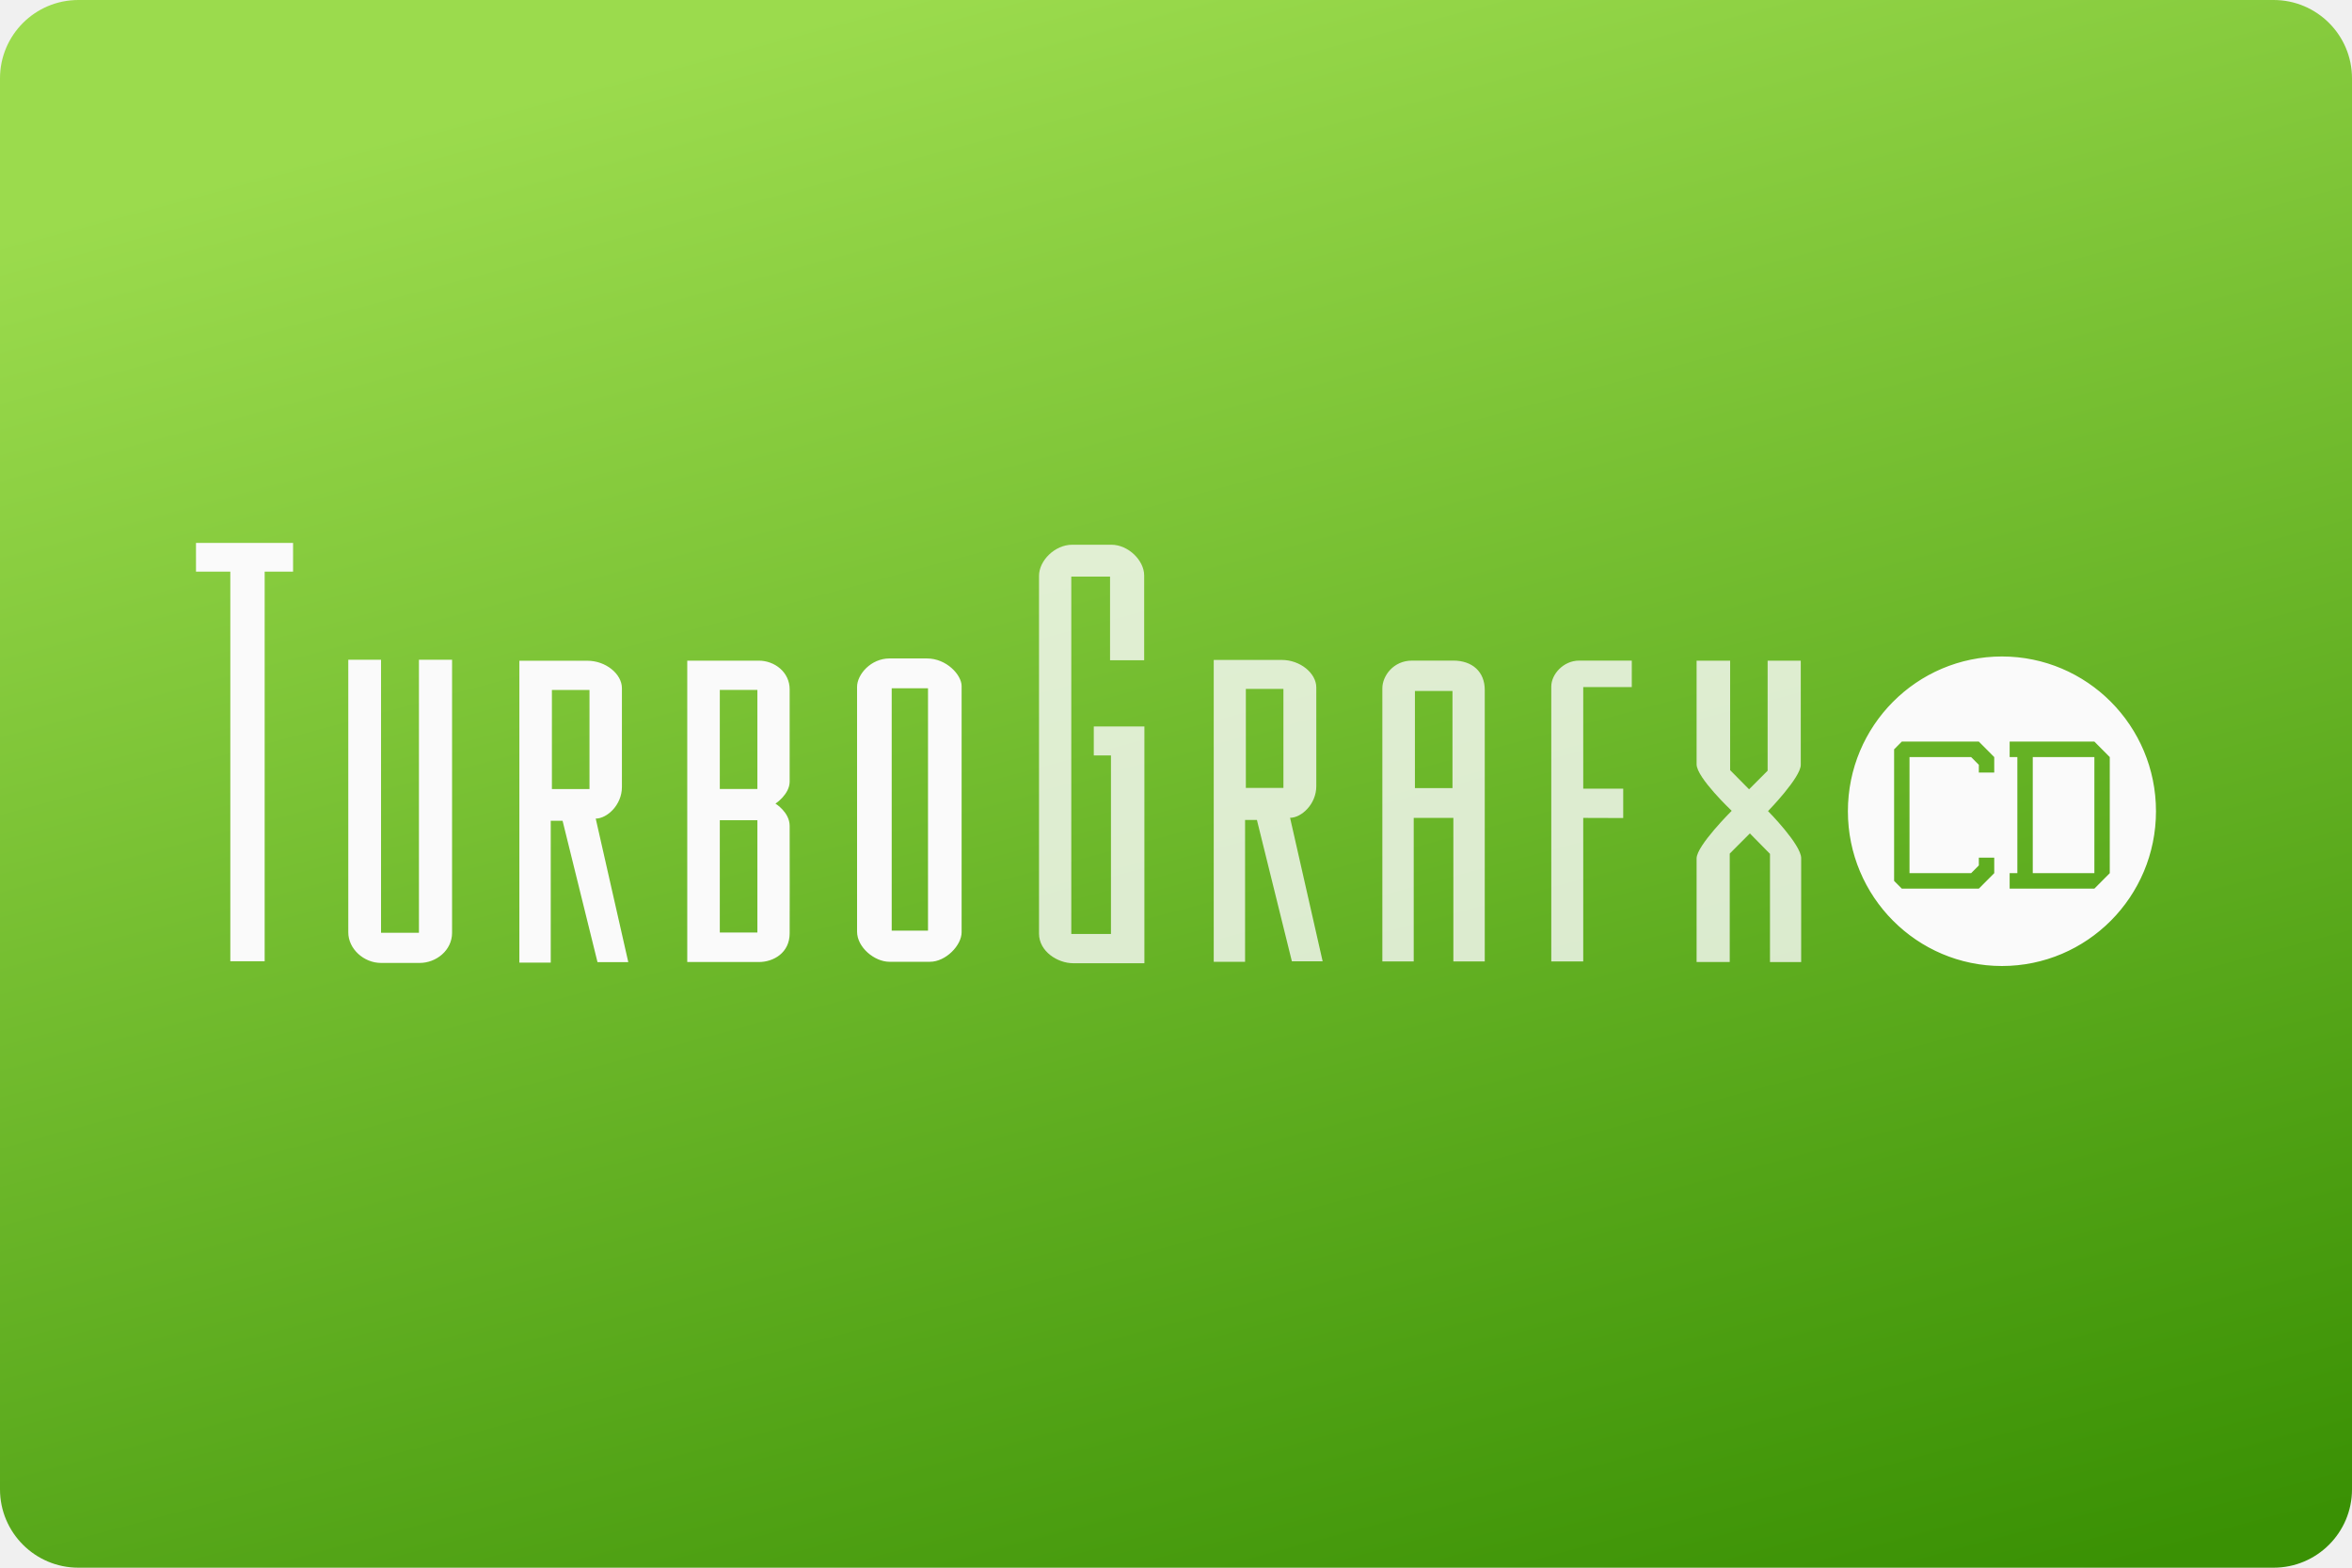
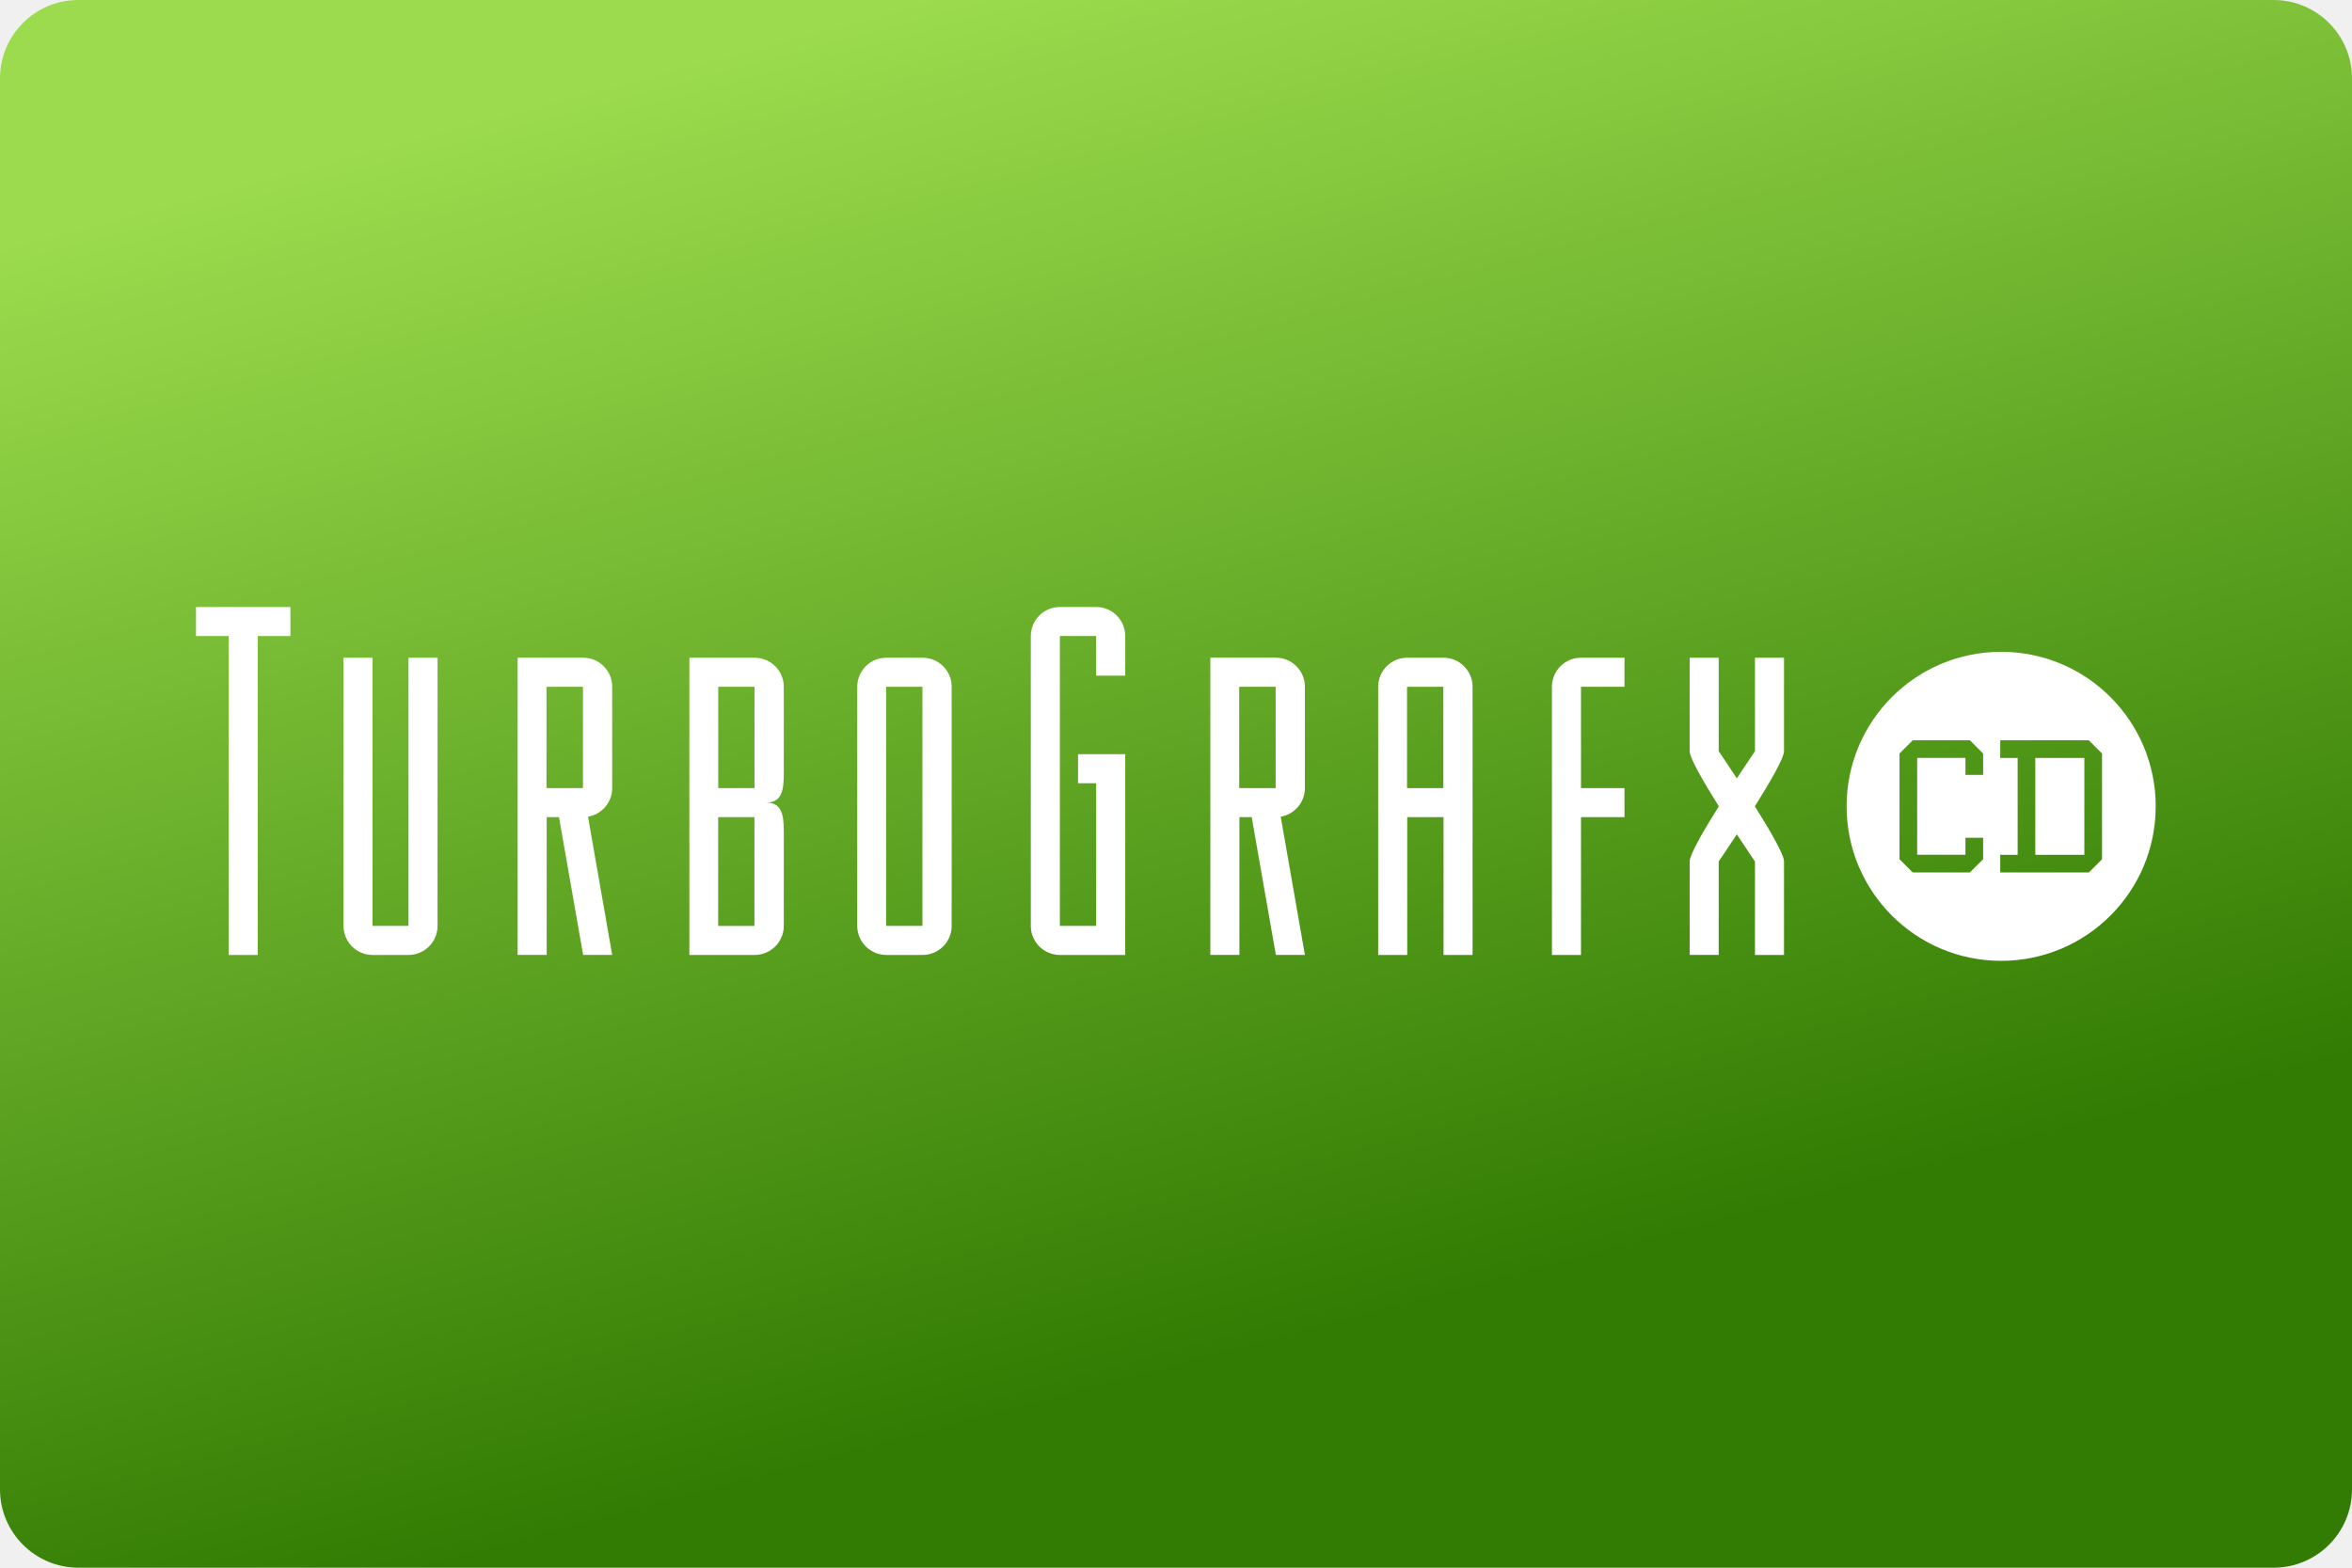
- <svg xmlns="http://www.w3.org/2000/svg" width="480" height="320" version="1.1" viewBox="0 0 480 320">
+ <svg xmlns="http://www.w3.org/2000/svg" width="480" height="320" version="1.1" viewBox="0 0 480 320" xml:space="preserve">
  <defs>
-     <linearGradient id="a" x1="116.42" x2="90.757" y1="84.25" y2="-11.512" gradientTransform="scale(3.7795)" gradientUnits="userSpaceOnUse">
-       <stop stop-color="#3a9104" offset="0" />
+     <linearGradient id="a" x1="110.3" x2="90.87" y1="61.57" y2="-11.1" gradientTransform="scale(3.78)" gradientUnits="userSpaceOnUse">
+       <stop stop-color="#327c03" offset="0" />
      <stop stop-color="#9bdb4d" offset="1" />
    </linearGradient>
  </defs>
-   <rect width="480" height="320" ry="16" fill="url(#a)" stroke-linecap="square" stroke-linejoin="round" stroke-width="2" style="paint-order:stroke fill markers" />
-   <path d="m39.999 110.82v5.859h7.006v79.536h7.008v-79.536h5.799v-5.859zm368.56 23.182c-17.365 0-31.438 14.143-31.438 31.59 0 17.448 14.077 31.591 31.438 31.591 17.363 0 31.438-14.144 31.438-31.591 0-17.446-14.076-31.59-31.438-31.59zm-227.02 0.402c-3.836 0-6.627 3.294-6.627 5.801v49.958c0 3.228 3.578 6.158 6.598 6.158h8.275c3.232 0 6.463-3.353 6.463-6.029v-50.256c0-2.252-3.05-5.633-7.096-5.633h-7.613zm-110.46 0.268v55.65c0 3.345 3.152 6.234 6.683 6.234h7.894c3.344 0 6.604-2.551 6.604-6.16v-55.725h-6.763v55.725h-7.734v-55.725h-6.683zm69.177 0.186v61.512h14.617c2.96 0 6.281-1.857 6.281-5.857 0 0 0.034-19.213 0-21.971-0.028-2.762-2.897-4.506-2.897-4.506s2.897-1.886 2.897-4.508v-18.811c0-3.55-3.111-5.861-6.281-5.861h-14.617zm-34.264 0.018v61.617h6.404v-28.951h2.416l7.125 28.843h6.283l-6.644-29.295c2.294 0 5.346-2.759 5.346-6.449v-20.166c0-2.901-3.291-5.602-7.037-5.602h-13.893zm75.987 5.613h7.41v49.481h-7.41zm-35.08 0.342h7.67v20.221h-7.67zm-34.266 0.014h7.672v20.221h-7.672zm275.49 10.533h15.721l3.144 3.16v3.158h-3.144v-1.58l-1.572-1.578h-12.576v23.691h12.576l1.572-1.58v-1.578h3.144v3.158l-3.144 3.16h-15.721l-1.57-1.58v-26.852l1.57-1.58zm22.01 0h17.291l3.143 3.16v23.691l-3.143 3.16h-17.291v-3.16h1.572v-23.691h-1.572zm4.717 3.16v23.691h12.574v-23.691zm-267.95 12.881h7.67v22.928h-7.67z" fill="#fafafa" stroke-width=".668" />
-   <path d="m218.84 111.19c-3.594 0-6.793 3.268-6.793 6.338v73.058c0 3.633 3.833 6.029 6.945 6.029h14.559v-48.332h-10.33v5.916h3.504v36.441h-8.094v-72.941h7.91v17.066h6.963v-17.307c0-3.027-3.197-6.268-6.721-6.268h-7.943zm28.86 23.518v61.625h6.398v-28.954h2.418l7.131 28.84h6.279l-6.646-29.287c2.296 0 5.351-2.763 5.351-6.451v-20.166c0-2.901-3.297-5.607-7.039-5.607h-13.893zm40.456 0.137c-3.808 0-6.043 3.154-6.043 5.633v55.77h6.402v-29.295h8.092v29.295h6.404v-55.434c-2e-3 -3.678-2.534-5.971-6.404-5.971h-8.451zm34.109 0c-3.17 0-5.678 2.762-5.678 5.297v56.107h6.522v-29.295l8.158 0.025v-5.996h-8.158v-20.729h9.908v-5.408h-10.752zm23.98 0.015v21.156c0 2.725 7.164 9.488 7.164 9.488s-7.164 7.109-7.164 9.711v21.156h6.763v-22.132l4.107-4.121 4.107 4.174v22.08h6.363v-21.206c0-2.77-6.763-9.605-6.763-9.605s6.681-6.84 6.681-9.436v-21.264h-6.763v22.457l-3.785 3.797-3.865-3.906v-22.348h-6.846zm-91.99 5.756h7.666v20.221h-7.666zm34.504 0.426h7.666v19.83h-7.666z" fill="#fafafa" fill-opacity=".8" stroke-width="1.299" />
-   <style type="text/css">.st0{fill:#FC0C18;}
- 	.st1{fill:#FC0C18;}</style>
+   <rect width="480" height="320" ry="16" fill="url(#a)" />
+   <path d="m40 123.9v5.928h6.668v65.1h5.93v-65.1h6.668v-5.928h-19.27zm176.3 0c-3.272 0-5.93 2.656-5.93 5.928v59.17c0 3.272 2.658 5.93 5.93 5.93h7.406 5.93v-35.05-5.93h-9.627v5.93h3.697v29.12h-7.406v-59.17h7.406v8.086h5.93v-8.086c0-3.272-2.658-5.928-5.93-5.928h-7.406zm192.1 9.148c-17.42 0-31.54 14.12-31.54 31.54 0 17.42 14.12 31.54 31.54 31.54 17.42 0 31.54-14.12 31.54-31.54s-14.12-31.54-31.54-31.54zm-338.3 1.209v54.74c0 3.272 2.656 5.93 5.928 5.93h7.336c3.272 0 5.93-2.658 5.93-5.93v-54.74h-5.93v54.74h-7.336v-54.74h-5.928zm35.54 0v3.656 2.271 20.68 5.93 28.13h5.928v-28.13h2.512l4.928 28.13h5.93l-4.939-28.22c2.803-0.469 4.939-2.907 4.939-5.846v-20.68c0-3.272-2.658-5.928-5.93-5.928h-13.37zm35.05 0v4.762 1.166 20.68 5.93 22.2 5.93h5.928 7.408c3.272 0 5.93-2.658 5.93-5.93v-19.24c0-3.272-0.324-5.928-3.596-5.928 3.272 0 3.596-2.658 3.596-5.93v-17.71c0-3.272-2.658-5.928-5.93-5.928h-13.34zm40.19 0c-3.272 0-5.93 2.656-5.93 5.928v48.81c0 3.272 2.658 5.93 5.93 5.93h7.408c3.272 0 5.928-2.658 5.928-5.93v-48.81c0.01-3.272-2.646-5.928-5.928-5.928h-7.408zm66.13 0v3.656 2.271 20.68 5.93 28.13h5.93v-28.13h2.51l4.93 28.13h5.928l-4.938-28.22c2.803-0.469 4.938-2.907 4.938-5.846v-20.68c0-3.272-2.656-5.928-5.928-5.928h-13.37zm40.18 0c-3.272 0-5.928 2.656-5.928 5.928v20.68 5.93 28.13h5.928v-28.13h7.408v28.13h5.928v-28.13-5.93-20.68c0-3.272-2.656-5.928-5.928-5.928h-7.408zm35.46 0c-3.272 0-5.928 2.656-5.928 5.928v20.68 5.93 28.13h5.928v-28.13h8.877v-5.93h-8.877v-20.68h8.877v-5.928h-1.479-7.398zm22.18 0v19.09c0 1.386 2.876 6.335 5.949 11.24-3.084 4.908-5.949 9.856-5.949 11.24v19.09h5.928v-19.08s1.605-2.343 3.699-5.531c2.094 3.188 3.699 5.531 3.699 5.531v19.09h5.928v-19.09c0.01-1.396-2.865-6.344-5.949-11.25 3.074-4.897 5.949-9.846 5.949-11.24v-19.09h-5.928v19.09s-1.605 2.345-3.699 5.533c-2.094-3.188-3.699-5.533-3.699-5.533v-19.09h-5.928zm-233.3 5.928h7.439v20.68h-7.439v-20.68zm35.05 0h7.398v20.68h-7.398v-20.68zm34.26 0h7.408v48.81h-7.408v-48.81zm72.06 0h7.439v20.68h-7.439v-20.68zm34.25 0h7.408v20.68h-7.408v-20.68zm103.2 10.92h11.67l2.699 2.699v4.365h-3.605v-3.471h-9.855v19.78h9.855v-3.471h3.605v4.377l-2.699 2.697h-11.67l-2.697-2.697v-21.58l2.697-2.699zm17.86 0h18.08l2.699 2.699v21.59l-2.699 2.699h-18.08v-3.605h3.553v-19.78h-3.553v-3.605zm7.158 3.605v19.78h10.01v-19.78h-10.01zm-268.8 12.09h7.398v22.2h-7.398v-22.2z" fill="#fff" />
</svg>
